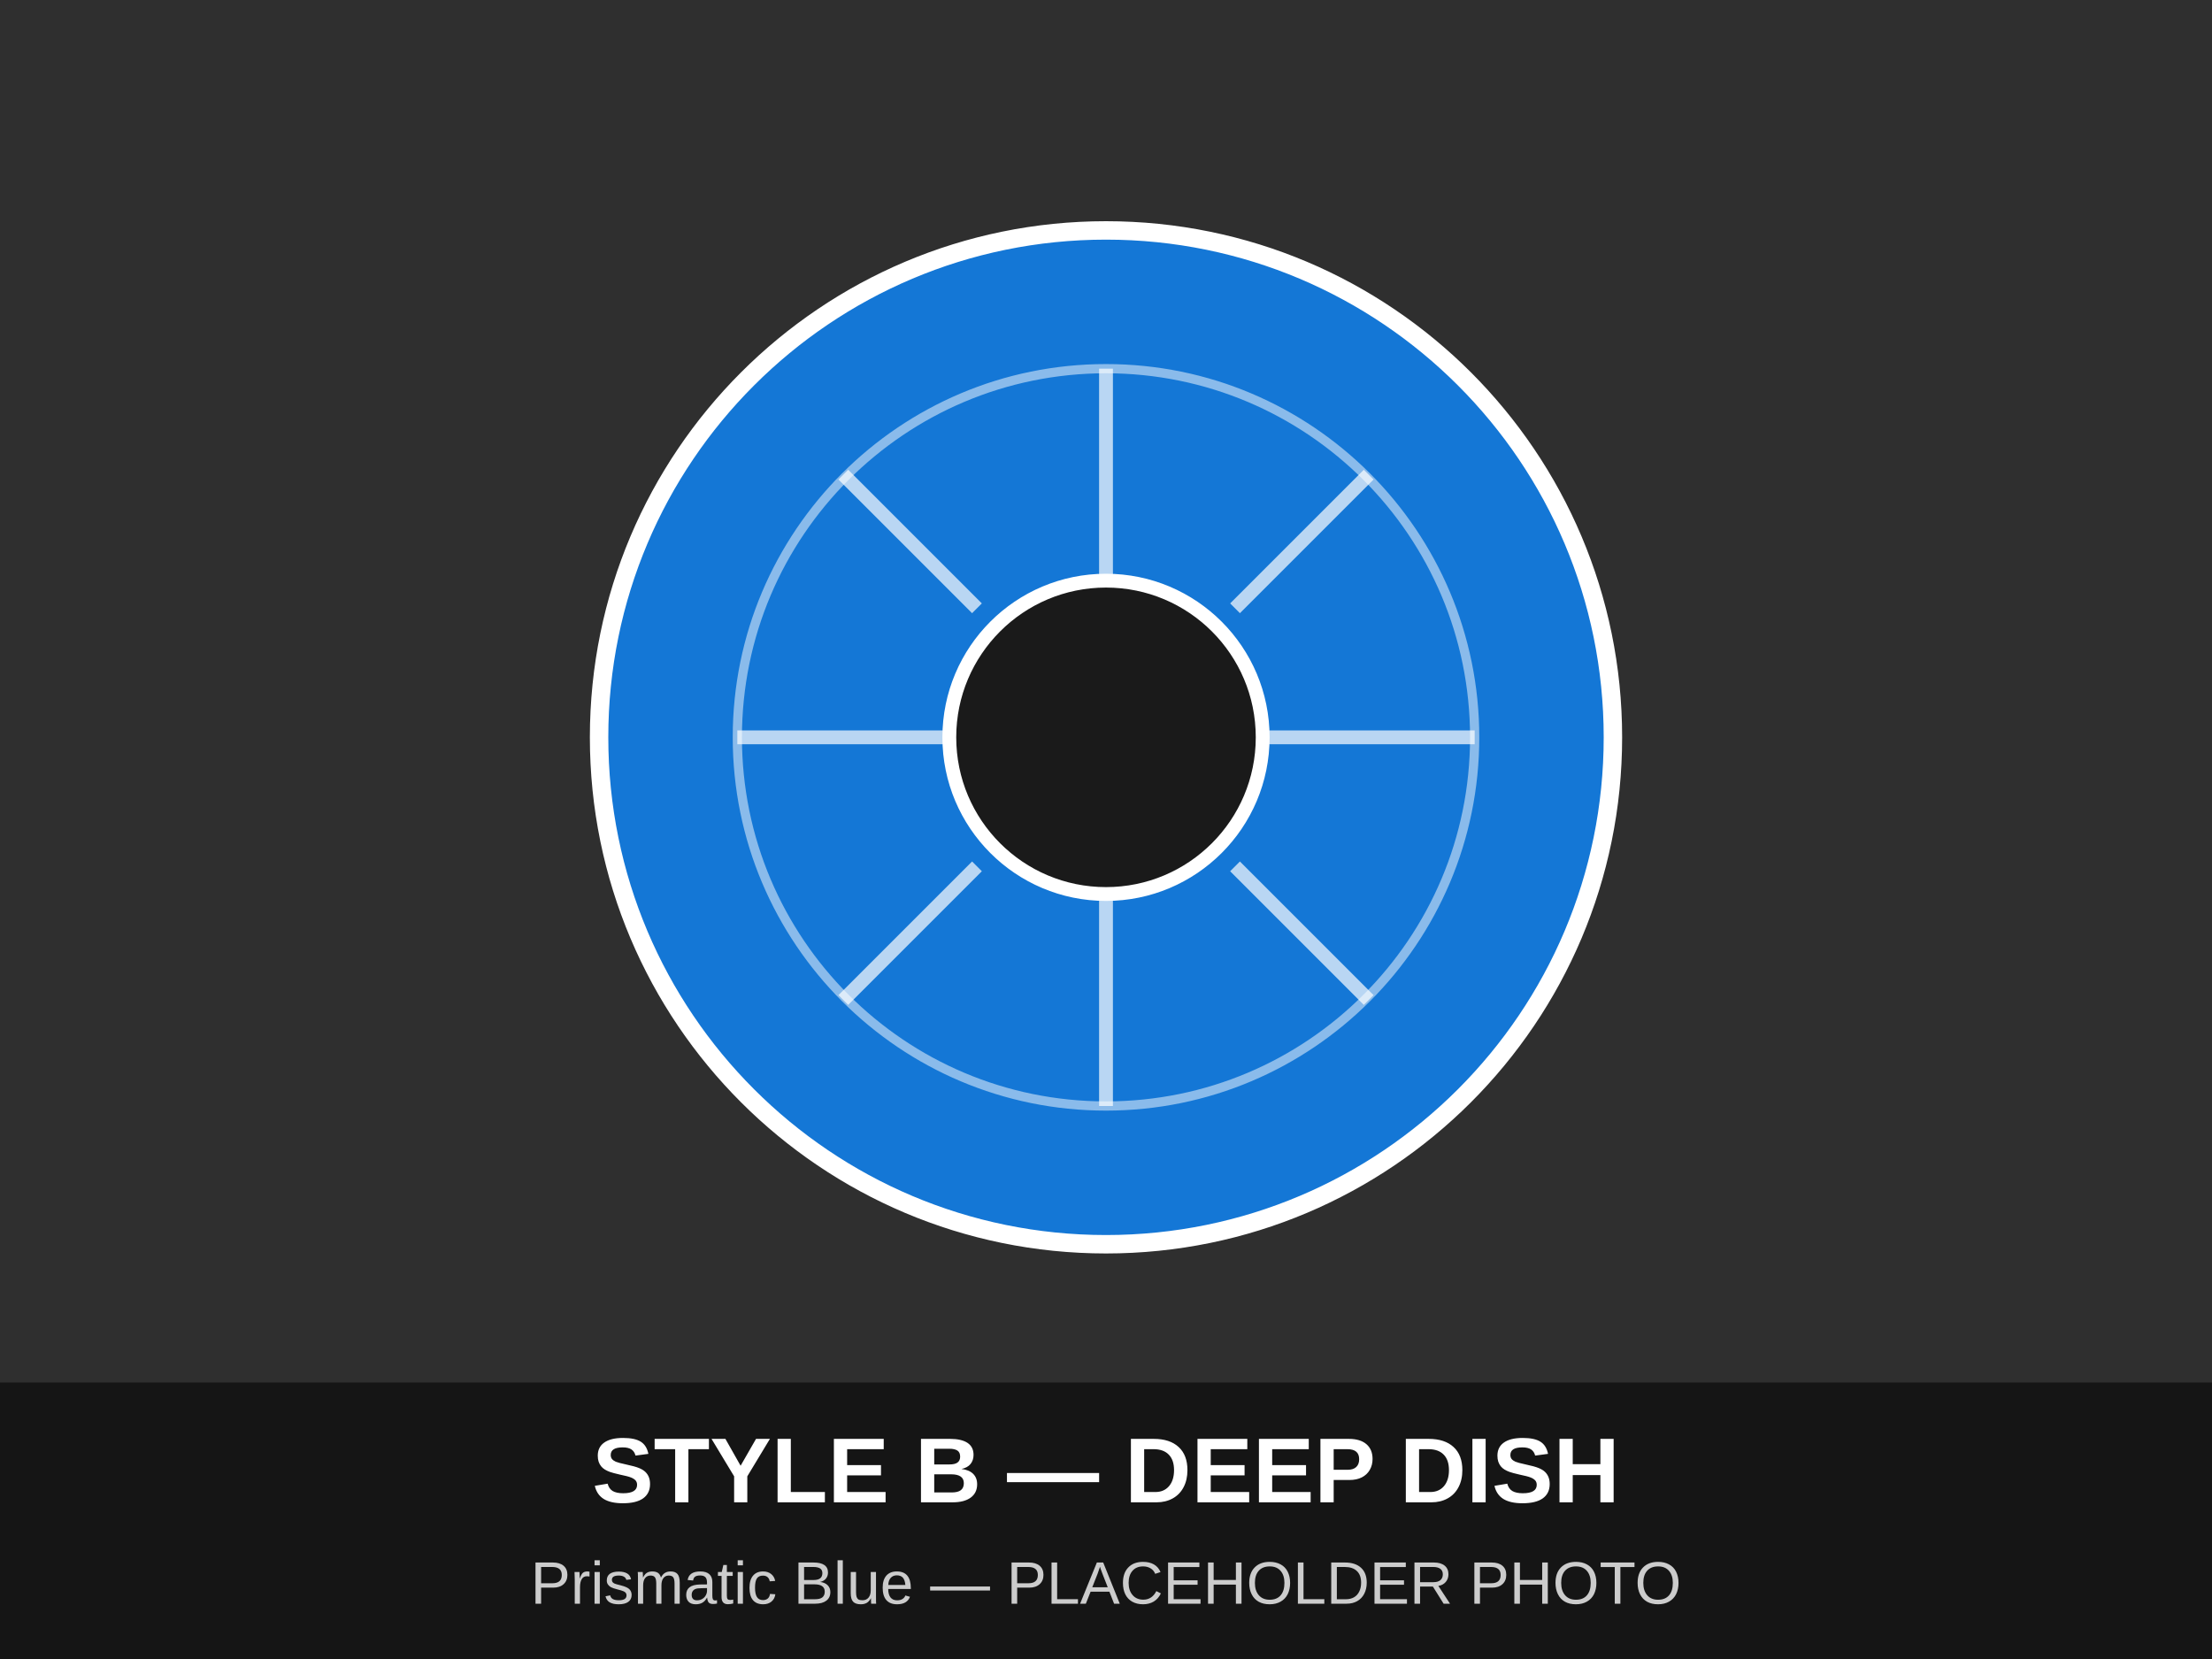
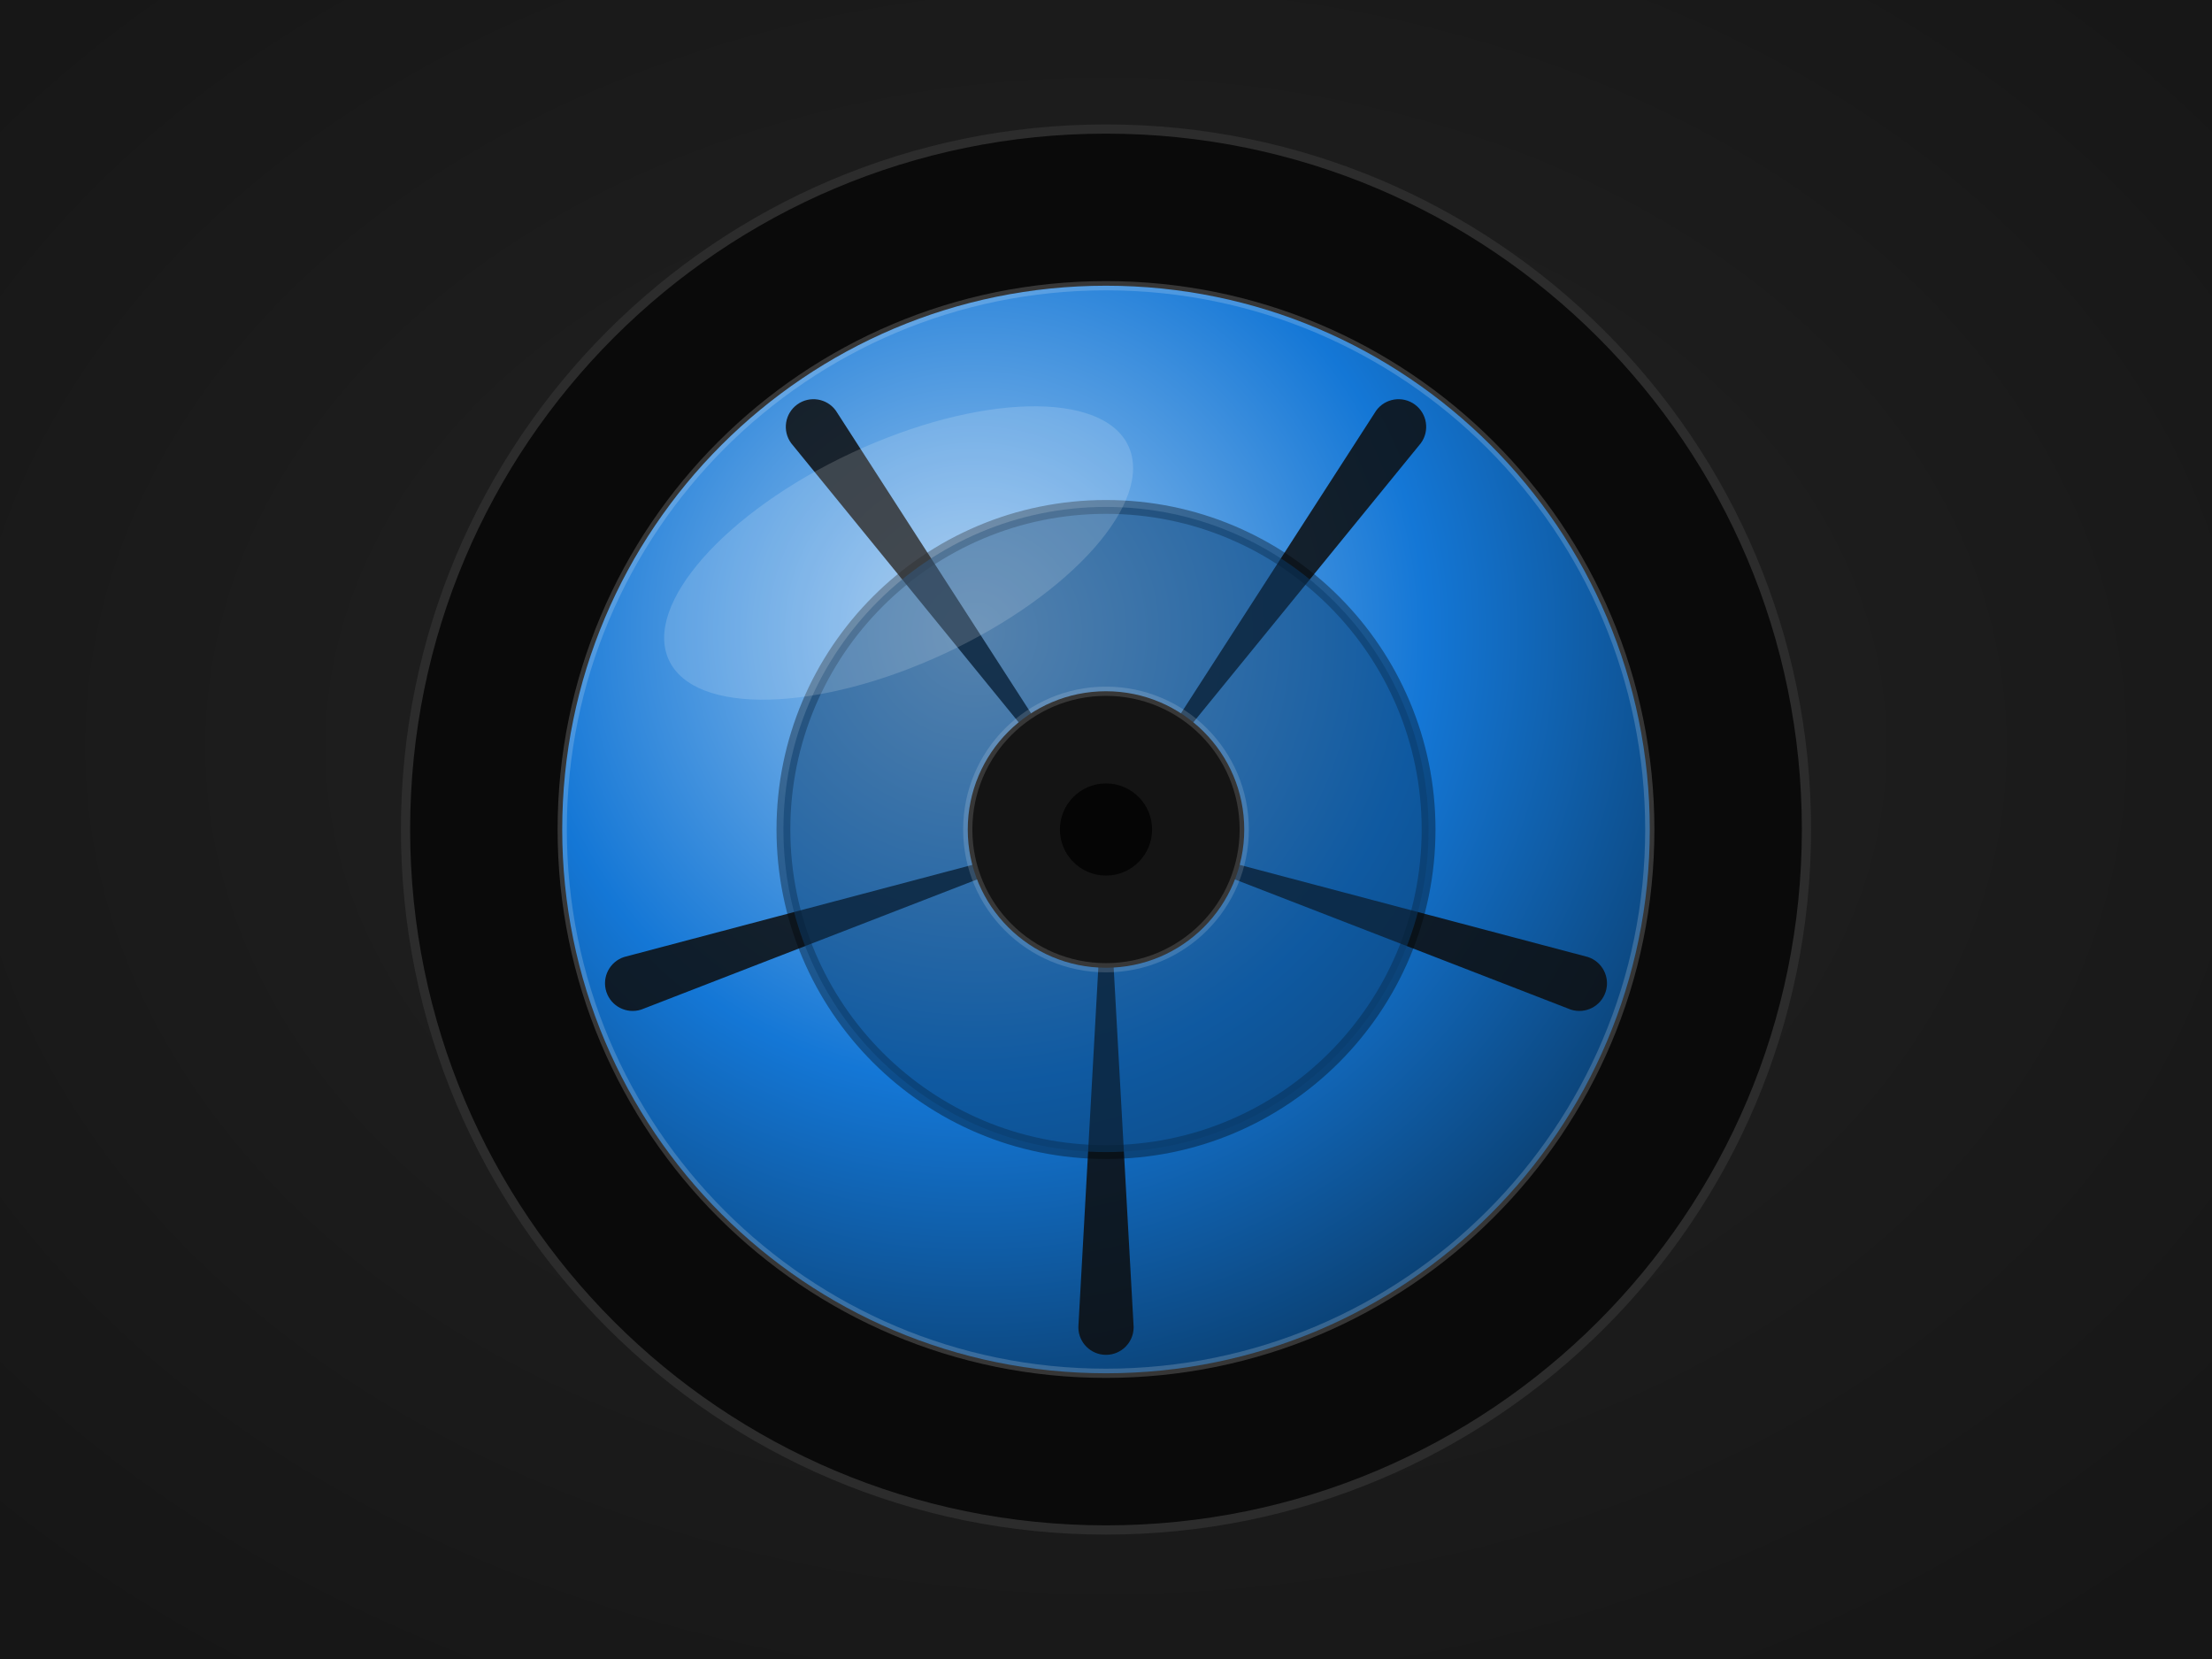
- <svg xmlns="http://www.w3.org/2000/svg" viewBox="0 0 480 360" width="480" height="360" role="img" aria-label="STYLE B — DEEP DISH Prismatic Blue placeholder photo">
-   <rect width="480" height="360" fill="#2f2f2f" />
-   <circle cx="240" cy="160" r="110" fill="#1477D6" stroke="#ffffff" stroke-width="4" />
-   <circle cx="240" cy="160" r="80" fill="none" stroke="#ffffff" stroke-width="2" opacity="0.5" />
-   <circle cx="240" cy="160" r="34" fill="#1a1a1a" stroke="#ffffff" stroke-width="3" />
-   <g stroke="#ffffff" stroke-width="3" opacity="0.7">
-     <line x1="240" y1="80" x2="240" y2="126" />
-     <line x1="240" y1="240" x2="240" y2="194" />
-     <line x1="160" y1="160" x2="206" y2="160" />
-     <line x1="320" y1="160" x2="274" y2="160" />
-     <line x1="183" y1="103" x2="212" y2="132" />
-     <line x1="297" y1="217" x2="268" y2="188" />
-     <line x1="297" y1="103" x2="268" y2="132" />
-     <line x1="183" y1="217" x2="212" y2="188" />
-   </g>
-   <rect x="0" y="300" width="480" height="60" fill="#000000" opacity="0.55" />
-   <text x="240" y="326" text-anchor="middle" font-family="Arial, Helvetica, sans-serif" font-size="20" font-weight="bold" fill="#ffffff">STYLE B — DEEP DISH</text>
-   <text x="240" y="348" text-anchor="middle" font-family="Arial, Helvetica, sans-serif" font-size="13" fill="#cccccc">Prismatic Blue — PLACEHOLDER PHOTO</text>
+ <svg xmlns="http://www.w3.org/2000/svg" viewBox="0 0 480 360" width="480" height="360" role="img" aria-label="Style B coated in Prismatic Blue">
+   <defs>
+     <radialGradient id="grad_Style_B_coated_in_Prismatic_Blue" cx="38%" cy="32%" r="75%">
+       <stop offset="0%" stop-color="#a1c9ef" />
+       <stop offset="55%" stop-color="#1477D6" />
+       <stop offset="100%" stop-color="#0a3c6b" />
+     </radialGradient>
+     <radialGradient id="bg_glow" cx="50%" cy="45%" r="70%">
+       <stop offset="0%" stop-color="#232323" />
+       <stop offset="100%" stop-color="#161616" />
+     </radialGradient>
+   </defs>
+   <rect width="480" height="360" fill="url(#bg_glow)" />
+   <circle cx="240" cy="180" r="152" fill="#0a0a0a" />
+   <circle cx="240" cy="180" r="152" fill="none" stroke="#2c2c2c" stroke-width="2" />
+   <circle cx="240" cy="180" r="118" fill="url(#grad_Style_B_coated_in_Prismatic_Blue)" stroke="rgba(255,255,255,0.18)" stroke-width="2" />
+   <path d="M240,180 L246,72 A6,6 0 0 0 234,72 Z" fill="#0d0d0d" opacity="0.85" transform="rotate(36 240 180)" />
+   <path d="M240,180 L246,72 A6,6 0 0 0 234,72 Z" fill="#0d0d0d" opacity="0.85" transform="rotate(108 240 180)" />
+   <path d="M240,180 L246,72 A6,6 0 0 0 234,72 Z" fill="#0d0d0d" opacity="0.85" transform="rotate(180 240 180)" />
+   <path d="M240,180 L246,72 A6,6 0 0 0 234,72 Z" fill="#0d0d0d" opacity="0.85" transform="rotate(252 240 180)" />
+   <path d="M240,180 L246,72 A6,6 0 0 0 234,72 Z" fill="#0d0d0d" opacity="0.85" transform="rotate(324 240 180)" />
+   <circle cx="240" cy="180" r="70" fill="none" stroke="rgba(0,0,0,0.35)" stroke-width="3" />
+   <circle cx="240" cy="180" r="70" fill="#0a3c6b" opacity="0.5" />
+   <circle cx="240" cy="180" r="30" fill="#141414" stroke="rgba(255,255,255,0.15)" stroke-width="2" />
+   <circle cx="240" cy="180" r="10" fill="#050505" />
+   <ellipse cx="195" cy="120" rx="55" ry="24" fill="#ffffff" opacity="0.16" transform="rotate(-25 195 120)" />
</svg>
